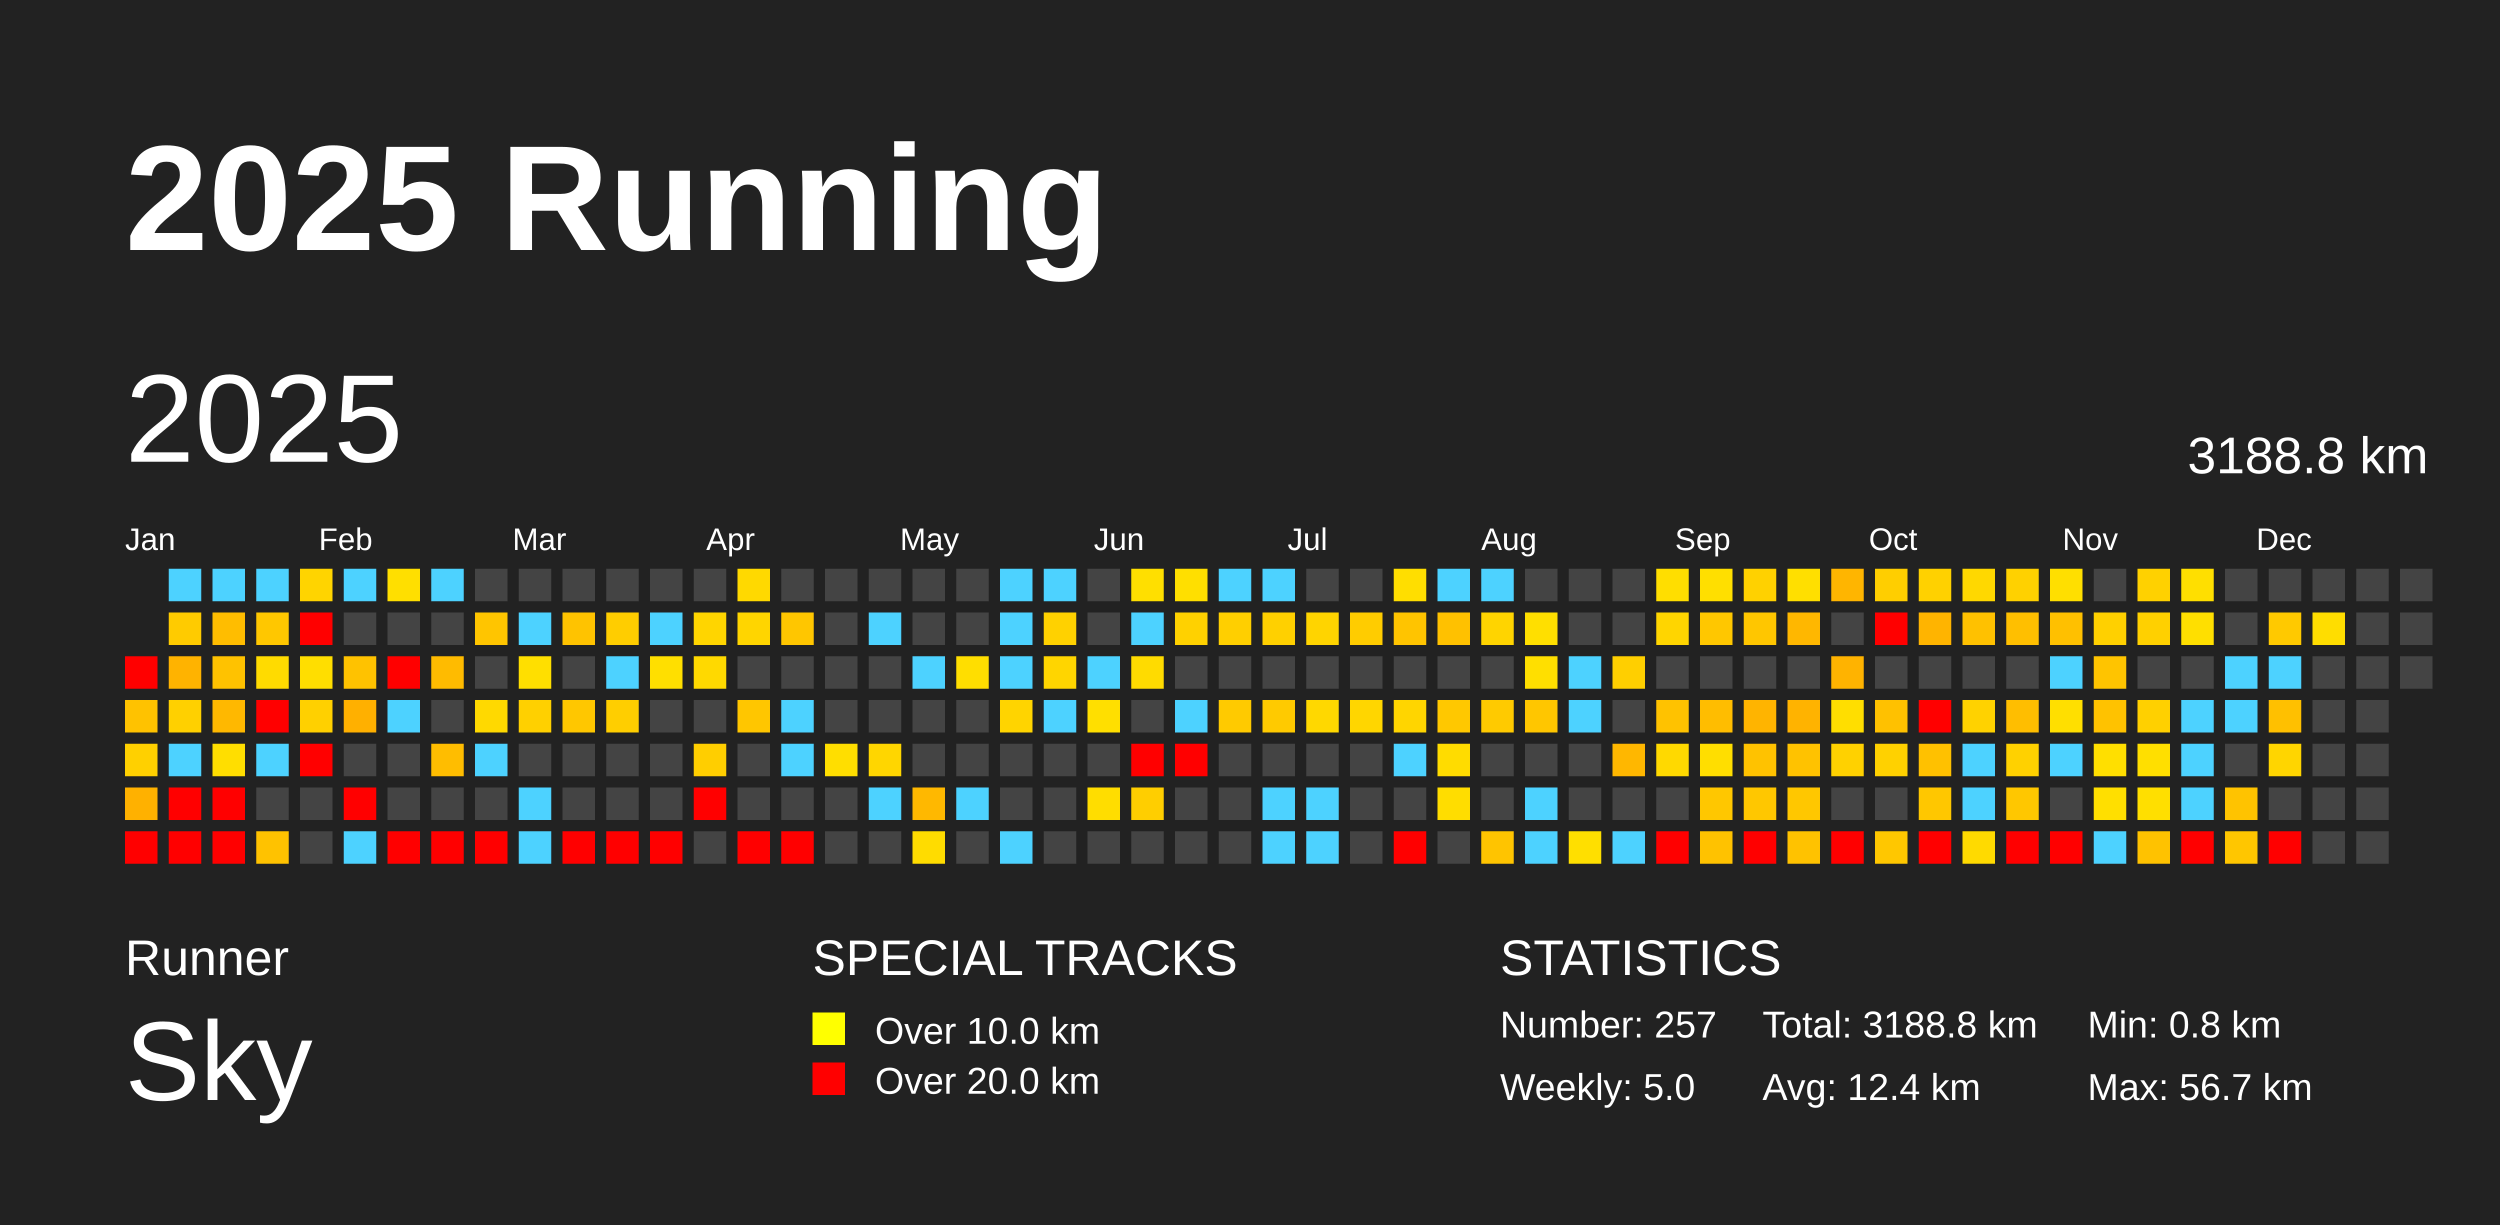
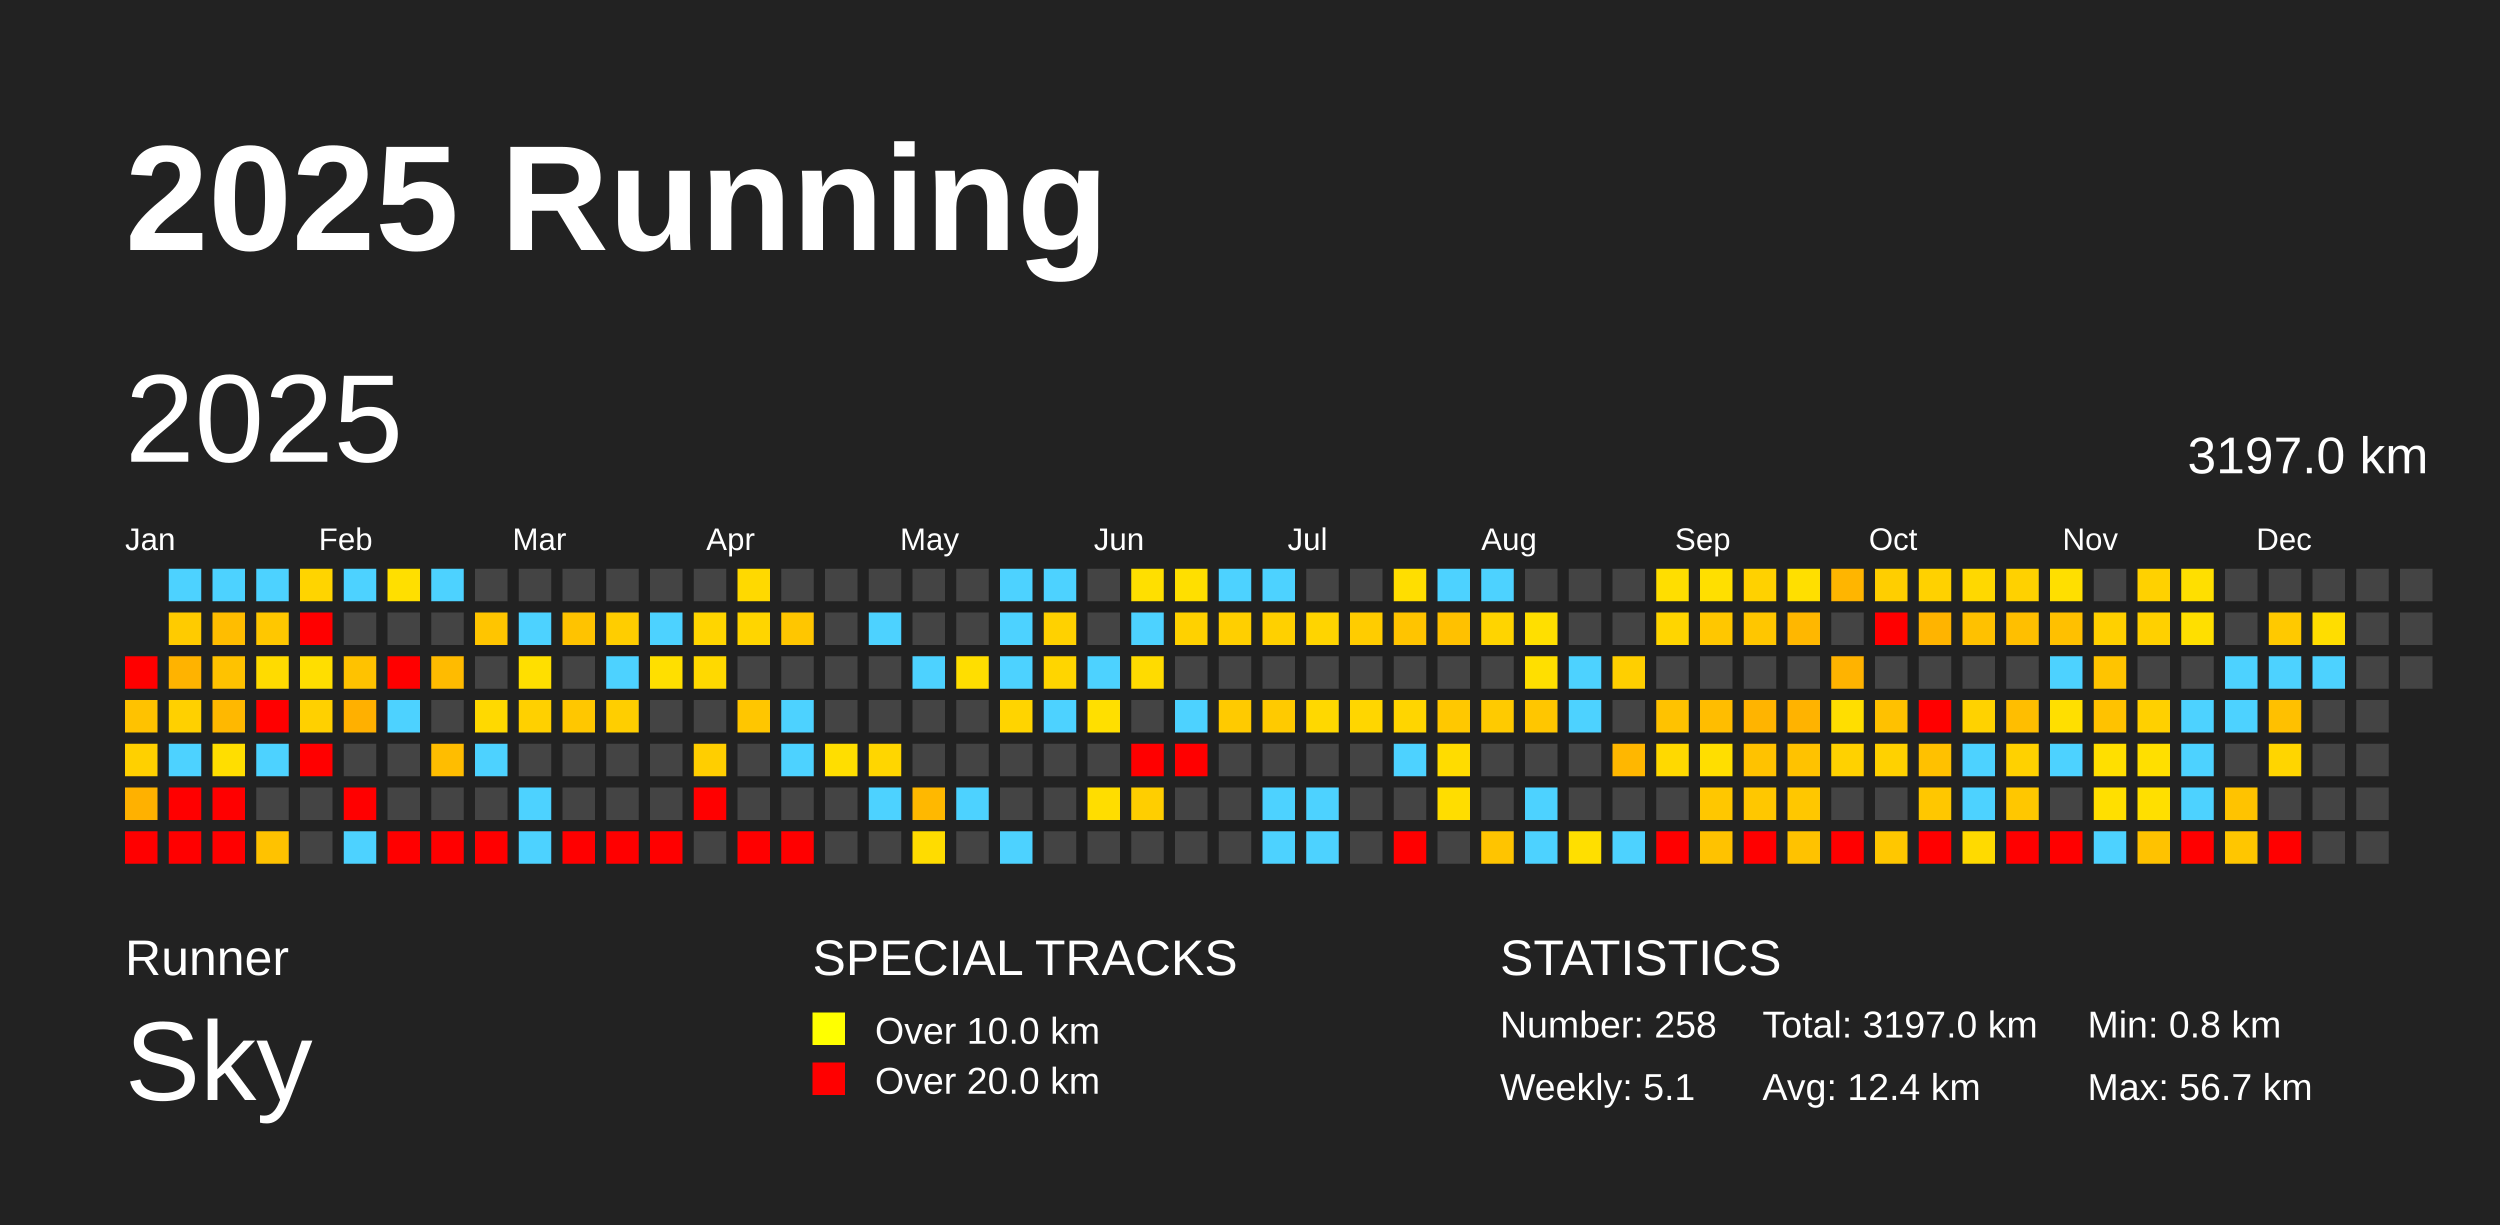
<svg xmlns="http://www.w3.org/2000/svg" baseProfile="full" height="98mm" version="1.1" viewBox="0,0,200,98" width="200mm">
  <defs />
  <rect fill="#222222" height="98" width="200" x="0" y="0" />
  <text fill="#FFFFFF" style="font-size:12px; font-family:Arial; font-weight:bold;" x="10" y="20">2025 Running</text>
  <text fill="#FFFFFF" style="font-size:4px; font-family:Arial" x="10" y="78">Runner</text>
  <text fill="#FFFFFF" style="font-size:9px; font-family:Arial" x="10" y="88">Sky</text>
  <text fill="#FFFFFF" style="font-size:4px; font-family:Arial" x="65" y="78">SPECIAL TRACKS</text>
  <rect fill="yellow" height="2.6" width="2.6" x="65" y="81" />
  <text fill="#FFFFFF" style="font-size:3px; font-family:Arial" x="70" y="83.5">Over 10.0 km</text>
  <rect fill="red" height="2.6" width="2.6" x="65" y="85" />
  <text fill="#FFFFFF" style="font-size:3px; font-family:Arial" x="70" y="87.5">Over 20.0 km</text>
  <text fill="#FFFFFF" style="font-size:4px; font-family:Arial" x="120" y="78">STATISTICS</text>
-   <text fill="#FFFFFF" style="font-size:3px; font-family:Arial" x="120" y="83">Number: 257</text>
-   <text fill="#FFFFFF" style="font-size:3px; font-family:Arial" x="120" y="88">Weekly: 5.0</text>
-   <text fill="#FFFFFF" style="font-size:3px; font-family:Arial" x="141" y="83">Total: 3188.8 km</text>
+   <text fill="#FFFFFF" style="font-size:3px; font-family:Arial" x="120" y="83">Number: 258</text>
+   <text fill="#FFFFFF" style="font-size:3px; font-family:Arial" x="120" y="88">Weekly: 5.1</text>
+   <text fill="#FFFFFF" style="font-size:3px; font-family:Arial" x="141" y="83">Total: 3197.0 km</text>
  <text fill="#FFFFFF" style="font-size:3px; font-family:Arial" x="141" y="88">Avg: 12.4 km</text>
  <text fill="#FFFFFF" style="font-size:3px; font-family:Arial" x="167" y="83">Min: 0.8 km</text>
  <text fill="#FFFFFF" style="font-size:3px; font-family:Arial" x="167" y="88">Max: 56.7 km</text>
  <text dominant-baseline="hanging" fill="#FFFFFF" style="font-size:10.0px; font-family:Arial;" x="10" y="30">2025</text>
-   <text dominant-baseline="hanging" fill="#FFFFFF" style="font-size:4.125px; font-family:Arial;" x="175" y="35">3188.8 km</text>
+   <text dominant-baseline="hanging" fill="#FFFFFF" style="font-size:4.125px; font-family:Arial;" x="175" y="35">3197.0 km</text>
  <text fill="#FFFFFF" style="font-size:2.5px; font-family:Arial" x="10.0" y="44">Jan</text>
  <text fill="#FFFFFF" style="font-size:2.5px; font-family:Arial" x="25.5" y="44">Feb</text>
  <text fill="#FFFFFF" style="font-size:2.5px; font-family:Arial" x="41.0" y="44">Mar</text>
  <text fill="#FFFFFF" style="font-size:2.5px; font-family:Arial" x="56.5" y="44">Apr</text>
  <text fill="#FFFFFF" style="font-size:2.5px; font-family:Arial" x="72.0" y="44">May</text>
  <text fill="#FFFFFF" style="font-size:2.5px; font-family:Arial" x="87.5" y="44">Jun</text>
  <text fill="#FFFFFF" style="font-size:2.5px; font-family:Arial" x="103.0" y="44">Jul</text>
  <text fill="#FFFFFF" style="font-size:2.5px; font-family:Arial" x="118.5" y="44">Aug</text>
  <text fill="#FFFFFF" style="font-size:2.5px; font-family:Arial" x="134.0" y="44">Sep</text>
  <text fill="#FFFFFF" style="font-size:2.5px; font-family:Arial" x="149.5" y="44">Oct</text>
  <text fill="#FFFFFF" style="font-size:2.5px; font-family:Arial" x="165.0" y="44">Nov</text>
  <text fill="#FFFFFF" style="font-size:2.5px; font-family:Arial" x="180.5" y="44">Dec</text>
  <rect fill="red" height="2.6" width="2.6" x="10.0" y="52.5" />
  <rect fill="#ffc200" height="2.6" width="2.6" x="10.0" y="56.0" />
  <rect fill="#ffd000" height="2.6" width="2.6" x="10.0" y="59.5" />
  <rect fill="#ffb100" height="2.6" width="2.6" x="10.0" y="63.0" />
  <rect fill="red" height="2.6" width="2.6" x="10.0" y="66.5" />
  <rect fill="#4dd2ff" height="2.6" width="2.6" x="13.5" y="45.5" />
  <rect fill="#ffcb00" height="2.6" width="2.6" x="13.5" y="49.0" />
  <rect fill="#ffb300" height="2.6" width="2.6" x="13.5" y="52.5" />
  <rect fill="#ffd000" height="2.6" width="2.6" x="13.5" y="56.0" />
  <rect fill="#4dd2ff" height="2.6" width="2.6" x="13.5" y="59.5" />
  <rect fill="red" height="2.6" width="2.6" x="13.5" y="63.0" />
  <rect fill="red" height="2.6" width="2.6" x="13.5" y="66.5" />
  <rect fill="#4dd2ff" height="2.6" width="2.6" x="17.0" y="45.5" />
  <rect fill="#ffbd00" height="2.6" width="2.6" x="17.0" y="49.0" />
  <rect fill="#ffc200" height="2.6" width="2.6" x="17.0" y="52.5" />
  <rect fill="#ffb800" height="2.6" width="2.6" x="17.0" y="56.0" />
  <rect fill="#ffde00" height="2.6" width="2.6" x="17.0" y="59.5" />
  <rect fill="red" height="2.6" width="2.6" x="17.0" y="63.0" />
  <rect fill="red" height="2.6" width="2.6" x="17.0" y="66.5" />
  <rect fill="#4dd2ff" height="2.6" width="2.6" x="20.5" y="45.5" />
  <rect fill="#ffc700" height="2.6" width="2.6" x="20.5" y="49.0" />
  <rect fill="#ffdb00" height="2.6" width="2.6" x="20.5" y="52.5" />
  <rect fill="red" height="2.6" width="2.6" x="20.5" y="56.0" />
  <rect fill="#4dd2ff" height="2.6" width="2.6" x="20.5" y="59.5" />
  <rect fill="#444444" height="2.6" width="2.6" x="20.5" y="63.0" />
  <rect fill="#ffc200" height="2.6" width="2.6" x="20.5" y="66.5" />
  <rect fill="#ffd400" height="2.6" width="2.6" x="24.0" y="45.5" />
  <rect fill="red" height="2.6" width="2.6" x="24.0" y="49.0" />
  <rect fill="#ffde00" height="2.6" width="2.6" x="24.0" y="52.5" />
  <rect fill="#ffd000" height="2.6" width="2.6" x="24.0" y="56.0" />
  <rect fill="red" height="2.6" width="2.6" x="24.0" y="59.5" />
  <rect fill="#444444" height="2.6" width="2.6" x="24.0" y="63.0" />
  <rect fill="#444444" height="2.6" width="2.6" x="24.0" y="66.5" />
  <rect fill="#4dd2ff" height="2.6" width="2.6" x="27.5" y="45.5" />
  <rect fill="#444444" height="2.6" width="2.6" x="27.5" y="49.0" />
  <rect fill="#ffc200" height="2.6" width="2.6" x="27.5" y="52.5" />
  <rect fill="#ffb000" height="2.6" width="2.6" x="27.5" y="56.0" />
  <rect fill="#444444" height="2.6" width="2.6" x="27.5" y="59.5" />
  <rect fill="red" height="2.6" width="2.6" x="27.5" y="63.0" />
  <rect fill="#4dd2ff" height="2.6" width="2.6" x="27.5" y="66.5" />
  <rect fill="#ffdf00" height="2.6" width="2.6" x="31.0" y="45.5" />
  <rect fill="#444444" height="2.6" width="2.6" x="31.0" y="49.0" />
  <rect fill="red" height="2.6" width="2.6" x="31.0" y="52.5" />
  <rect fill="#4dd2ff" height="2.6" width="2.6" x="31.0" y="56.0" />
  <rect fill="#444444" height="2.6" width="2.6" x="31.0" y="59.5" />
  <rect fill="#444444" height="2.6" width="2.6" x="31.0" y="63.0" />
  <rect fill="red" height="2.6" width="2.6" x="31.0" y="66.5" />
  <rect fill="#4dd2ff" height="2.6" width="2.6" x="34.5" y="45.5" />
  <rect fill="#444444" height="2.6" width="2.6" x="34.5" y="49.0" />
  <rect fill="#ffbb00" height="2.6" width="2.6" x="34.5" y="52.5" />
  <rect fill="#444444" height="2.6" width="2.6" x="34.5" y="56.0" />
  <rect fill="#ffbd00" height="2.6" width="2.6" x="34.5" y="59.5" />
  <rect fill="#444444" height="2.6" width="2.6" x="34.5" y="63.0" />
  <rect fill="red" height="2.6" width="2.6" x="34.5" y="66.5" />
  <rect fill="#444444" height="2.6" width="2.6" x="38.0" y="45.5" />
  <rect fill="#ffc500" height="2.6" width="2.6" x="38.0" y="49.0" />
  <rect fill="#444444" height="2.6" width="2.6" x="38.0" y="52.5" />
  <rect fill="#ffd900" height="2.6" width="2.6" x="38.0" y="56.0" />
  <rect fill="#4dd2ff" height="2.6" width="2.6" x="38.0" y="59.5" />
  <rect fill="#444444" height="2.6" width="2.6" x="38.0" y="63.0" />
  <rect fill="red" height="2.6" width="2.6" x="38.0" y="66.5" />
  <rect fill="#444444" height="2.6" width="2.6" x="41.5" y="45.5" />
  <rect fill="#4dd2ff" height="2.6" width="2.6" x="41.5" y="49.0" />
  <rect fill="#ffdf00" height="2.6" width="2.6" x="41.5" y="52.5" />
  <rect fill="#ffd000" height="2.6" width="2.6" x="41.5" y="56.0" />
  <rect fill="#444444" height="2.6" width="2.6" x="41.5" y="59.5" />
  <rect fill="#4dd2ff" height="2.6" width="2.6" x="41.5" y="63.0" />
  <rect fill="#4dd2ff" height="2.6" width="2.6" x="41.5" y="66.5" />
  <rect fill="#444444" height="2.6" width="2.6" x="45.0" y="45.5" />
  <rect fill="#ffc300" height="2.6" width="2.6" x="45.0" y="49.0" />
  <rect fill="#444444" height="2.6" width="2.6" x="45.0" y="52.5" />
  <rect fill="#ffc700" height="2.6" width="2.6" x="45.0" y="56.0" />
  <rect fill="#444444" height="2.6" width="2.6" x="45.0" y="59.5" />
  <rect fill="#444444" height="2.6" width="2.6" x="45.0" y="63.0" />
  <rect fill="red" height="2.6" width="2.6" x="45.0" y="66.5" />
  <rect fill="#444444" height="2.6" width="2.6" x="48.5" y="45.5" />
  <rect fill="#ffcd00" height="2.6" width="2.6" x="48.5" y="49.0" />
  <rect fill="#4dd2ff" height="2.6" width="2.6" x="48.5" y="52.5" />
  <rect fill="#ffce00" height="2.6" width="2.6" x="48.5" y="56.0" />
  <rect fill="#444444" height="2.6" width="2.6" x="48.5" y="59.5" />
  <rect fill="#444444" height="2.6" width="2.6" x="48.5" y="63.0" />
  <rect fill="red" height="2.6" width="2.6" x="48.5" y="66.5" />
  <rect fill="#444444" height="2.6" width="2.6" x="52.0" y="45.5" />
  <rect fill="#4dd2ff" height="2.6" width="2.6" x="52.0" y="49.0" />
  <rect fill="#ffdf00" height="2.6" width="2.6" x="52.0" y="52.5" />
  <rect fill="#444444" height="2.6" width="2.6" x="52.0" y="56.0" />
  <rect fill="#444444" height="2.6" width="2.6" x="52.0" y="59.5" />
  <rect fill="#444444" height="2.6" width="2.6" x="52.0" y="63.0" />
  <rect fill="red" height="2.6" width="2.6" x="52.0" y="66.5" />
  <rect fill="#444444" height="2.6" width="2.6" x="55.5" y="45.5" />
  <rect fill="#ffd500" height="2.6" width="2.6" x="55.5" y="49.0" />
  <rect fill="#ffd900" height="2.6" width="2.6" x="55.5" y="52.5" />
  <rect fill="#444444" height="2.6" width="2.6" x="55.5" y="56.0" />
  <rect fill="#ffce00" height="2.6" width="2.6" x="55.5" y="59.5" />
  <rect fill="red" height="2.6" width="2.6" x="55.5" y="63.0" />
  <rect fill="#444444" height="2.6" width="2.6" x="55.5" y="66.5" />
  <rect fill="#ffd900" height="2.6" width="2.6" x="59.0" y="45.5" />
  <rect fill="#ffd500" height="2.6" width="2.6" x="59.0" y="49.0" />
  <rect fill="#444444" height="2.6" width="2.6" x="59.0" y="52.5" />
  <rect fill="#ffc600" height="2.6" width="2.6" x="59.0" y="56.0" />
  <rect fill="#444444" height="2.6" width="2.6" x="59.0" y="59.5" />
  <rect fill="#444444" height="2.6" width="2.6" x="59.0" y="63.0" />
  <rect fill="red" height="2.6" width="2.6" x="59.0" y="66.5" />
  <rect fill="#444444" height="2.6" width="2.6" x="62.5" y="45.5" />
  <rect fill="#ffc600" height="2.6" width="2.6" x="62.5" y="49.0" />
  <rect fill="#444444" height="2.6" width="2.6" x="62.5" y="52.5" />
  <rect fill="#4dd2ff" height="2.6" width="2.6" x="62.5" y="56.0" />
  <rect fill="#4dd2ff" height="2.6" width="2.6" x="62.5" y="59.5" />
  <rect fill="#444444" height="2.6" width="2.6" x="62.5" y="63.0" />
  <rect fill="red" height="2.6" width="2.6" x="62.5" y="66.5" />
  <rect fill="#444444" height="2.6" width="2.6" x="66.0" y="45.5" />
  <rect fill="#444444" height="2.6" width="2.6" x="66.0" y="49.0" />
  <rect fill="#444444" height="2.6" width="2.6" x="66.0" y="52.5" />
  <rect fill="#444444" height="2.6" width="2.6" x="66.0" y="56.0" />
  <rect fill="#ffde00" height="2.6" width="2.6" x="66.0" y="59.5" />
  <rect fill="#444444" height="2.6" width="2.6" x="66.0" y="63.0" />
  <rect fill="#444444" height="2.6" width="2.6" x="66.0" y="66.5" />
  <rect fill="#444444" height="2.6" width="2.6" x="69.5" y="45.5" />
  <rect fill="#4dd2ff" height="2.6" width="2.6" x="69.5" y="49.0" />
  <rect fill="#444444" height="2.6" width="2.6" x="69.5" y="52.5" />
  <rect fill="#444444" height="2.6" width="2.6" x="69.5" y="56.0" />
  <rect fill="#ffd600" height="2.6" width="2.6" x="69.5" y="59.5" />
  <rect fill="#4dd2ff" height="2.6" width="2.6" x="69.5" y="63.0" />
  <rect fill="#444444" height="2.6" width="2.6" x="69.5" y="66.5" />
  <rect fill="#444444" height="2.6" width="2.6" x="73.0" y="45.5" />
  <rect fill="#444444" height="2.6" width="2.6" x="73.0" y="49.0" />
  <rect fill="#4dd2ff" height="2.6" width="2.6" x="73.0" y="52.5" />
  <rect fill="#444444" height="2.6" width="2.6" x="73.0" y="56.0" />
  <rect fill="#444444" height="2.6" width="2.6" x="73.0" y="59.5" />
  <rect fill="#ffb800" height="2.6" width="2.6" x="73.0" y="63.0" />
  <rect fill="#ffdc00" height="2.6" width="2.6" x="73.0" y="66.5" />
  <rect fill="#444444" height="2.6" width="2.6" x="76.5" y="45.5" />
  <rect fill="#444444" height="2.6" width="2.6" x="76.5" y="49.0" />
  <rect fill="#ffde00" height="2.6" width="2.6" x="76.5" y="52.5" />
  <rect fill="#444444" height="2.6" width="2.6" x="76.5" y="56.0" />
  <rect fill="#444444" height="2.6" width="2.6" x="76.5" y="59.5" />
  <rect fill="#4dd2ff" height="2.6" width="2.6" x="76.5" y="63.0" />
  <rect fill="#444444" height="2.6" width="2.6" x="76.5" y="66.5" />
  <rect fill="#4dd2ff" height="2.6" width="2.6" x="80.0" y="45.5" />
  <rect fill="#4dd2ff" height="2.6" width="2.6" x="80.0" y="49.0" />
  <rect fill="#4dd2ff" height="2.6" width="2.6" x="80.0" y="52.5" />
  <rect fill="#ffd400" height="2.6" width="2.6" x="80.0" y="56.0" />
  <rect fill="#444444" height="2.6" width="2.6" x="80.0" y="59.5" />
  <rect fill="#444444" height="2.6" width="2.6" x="80.0" y="63.0" />
  <rect fill="#4dd2ff" height="2.6" width="2.6" x="80.0" y="66.5" />
  <rect fill="#4dd2ff" height="2.6" width="2.6" x="83.5" y="45.5" />
  <rect fill="#ffd100" height="2.6" width="2.6" x="83.5" y="49.0" />
  <rect fill="#ffd500" height="2.6" width="2.6" x="83.5" y="52.5" />
  <rect fill="#4dd2ff" height="2.6" width="2.6" x="83.5" y="56.0" />
  <rect fill="#444444" height="2.6" width="2.6" x="83.5" y="59.5" />
  <rect fill="#444444" height="2.6" width="2.6" x="83.5" y="63.0" />
  <rect fill="#444444" height="2.6" width="2.6" x="83.5" y="66.5" />
  <rect fill="#444444" height="2.6" width="2.6" x="87.0" y="45.5" />
  <rect fill="#444444" height="2.6" width="2.6" x="87.0" y="49.0" />
  <rect fill="#4dd2ff" height="2.6" width="2.6" x="87.0" y="52.5" />
  <rect fill="#ffdf00" height="2.6" width="2.6" x="87.0" y="56.0" />
  <rect fill="#444444" height="2.6" width="2.6" x="87.0" y="59.5" />
  <rect fill="#ffdd00" height="2.6" width="2.6" x="87.0" y="63.0" />
  <rect fill="#444444" height="2.6" width="2.6" x="87.0" y="66.5" />
  <rect fill="#ffdf00" height="2.6" width="2.6" x="90.5" y="45.5" />
  <rect fill="#4dd2ff" height="2.6" width="2.6" x="90.5" y="49.0" />
  <rect fill="#ffdb00" height="2.6" width="2.6" x="90.5" y="52.5" />
  <rect fill="#444444" height="2.6" width="2.6" x="90.5" y="56.0" />
  <rect fill="red" height="2.6" width="2.6" x="90.5" y="59.5" />
  <rect fill="#ffce00" height="2.6" width="2.6" x="90.5" y="63.0" />
  <rect fill="#444444" height="2.6" width="2.6" x="90.5" y="66.5" />
  <rect fill="#ffdf00" height="2.6" width="2.6" x="94.0" y="45.5" />
  <rect fill="#ffd100" height="2.6" width="2.6" x="94.0" y="49.0" />
  <rect fill="#444444" height="2.6" width="2.6" x="94.0" y="52.5" />
  <rect fill="#4dd2ff" height="2.6" width="2.6" x="94.0" y="56.0" />
  <rect fill="red" height="2.6" width="2.6" x="94.0" y="59.5" />
  <rect fill="#444444" height="2.6" width="2.6" x="94.0" y="63.0" />
  <rect fill="#444444" height="2.6" width="2.6" x="94.0" y="66.5" />
  <rect fill="#4dd2ff" height="2.6" width="2.6" x="97.5" y="45.5" />
  <rect fill="#ffcf00" height="2.6" width="2.6" x="97.5" y="49.0" />
  <rect fill="#444444" height="2.6" width="2.6" x="97.5" y="52.5" />
  <rect fill="#ffca00" height="2.6" width="2.6" x="97.5" y="56.0" />
  <rect fill="#444444" height="2.6" width="2.6" x="97.5" y="59.5" />
  <rect fill="#444444" height="2.6" width="2.6" x="97.5" y="63.0" />
  <rect fill="#444444" height="2.6" width="2.6" x="97.5" y="66.5" />
  <rect fill="#4dd2ff" height="2.6" width="2.6" x="101.0" y="45.5" />
  <rect fill="#ffd000" height="2.6" width="2.6" x="101.0" y="49.0" />
  <rect fill="#444444" height="2.6" width="2.6" x="101.0" y="52.5" />
  <rect fill="#ffca00" height="2.6" width="2.6" x="101.0" y="56.0" />
  <rect fill="#444444" height="2.6" width="2.6" x="101.0" y="59.5" />
  <rect fill="#4dd2ff" height="2.6" width="2.6" x="101.0" y="63.0" />
  <rect fill="#4dd2ff" height="2.6" width="2.6" x="101.0" y="66.5" />
  <rect fill="#444444" height="2.6" width="2.6" x="104.5" y="45.5" />
  <rect fill="#ffd400" height="2.6" width="2.6" x="104.5" y="49.0" />
  <rect fill="#444444" height="2.6" width="2.6" x="104.5" y="52.5" />
  <rect fill="#ffd800" height="2.6" width="2.6" x="104.5" y="56.0" />
  <rect fill="#444444" height="2.6" width="2.6" x="104.5" y="59.5" />
  <rect fill="#4dd2ff" height="2.6" width="2.6" x="104.5" y="63.0" />
  <rect fill="#4dd2ff" height="2.6" width="2.6" x="104.5" y="66.5" />
  <rect fill="#444444" height="2.6" width="2.6" x="108.0" y="45.5" />
  <rect fill="#ffcc00" height="2.6" width="2.6" x="108.0" y="49.0" />
  <rect fill="#444444" height="2.6" width="2.6" x="108.0" y="52.5" />
  <rect fill="#ffd600" height="2.6" width="2.6" x="108.0" y="56.0" />
  <rect fill="#444444" height="2.6" width="2.6" x="108.0" y="59.5" />
  <rect fill="#444444" height="2.6" width="2.6" x="108.0" y="63.0" />
  <rect fill="#444444" height="2.6" width="2.6" x="108.0" y="66.5" />
  <rect fill="#ffde00" height="2.6" width="2.6" x="111.5" y="45.5" />
  <rect fill="#ffc400" height="2.6" width="2.6" x="111.5" y="49.0" />
  <rect fill="#444444" height="2.6" width="2.6" x="111.5" y="52.5" />
  <rect fill="#ffd500" height="2.6" width="2.6" x="111.5" y="56.0" />
  <rect fill="#4dd2ff" height="2.6" width="2.6" x="111.5" y="59.5" />
  <rect fill="#444444" height="2.6" width="2.6" x="111.5" y="63.0" />
  <rect fill="red" height="2.6" width="2.6" x="111.5" y="66.5" />
  <rect fill="#4dd2ff" height="2.6" width="2.6" x="115.0" y="45.5" />
  <rect fill="#ffc100" height="2.6" width="2.6" x="115.0" y="49.0" />
  <rect fill="#444444" height="2.6" width="2.6" x="115.0" y="52.5" />
  <rect fill="#ffc800" height="2.6" width="2.6" x="115.0" y="56.0" />
  <rect fill="#ffdc00" height="2.6" width="2.6" x="115.0" y="59.5" />
  <rect fill="#ffdd00" height="2.6" width="2.6" x="115.0" y="63.0" />
  <rect fill="#444444" height="2.6" width="2.6" x="115.0" y="66.5" />
  <rect fill="#4dd2ff" height="2.6" width="2.6" x="118.5" y="45.5" />
  <rect fill="#ffd400" height="2.6" width="2.6" x="118.5" y="49.0" />
  <rect fill="#444444" height="2.6" width="2.6" x="118.5" y="52.5" />
  <rect fill="#ffca00" height="2.6" width="2.6" x="118.5" y="56.0" />
  <rect fill="#444444" height="2.6" width="2.6" x="118.5" y="59.5" />
  <rect fill="#444444" height="2.6" width="2.6" x="118.5" y="63.0" />
  <rect fill="#ffc400" height="2.6" width="2.6" x="118.5" y="66.5" />
  <rect fill="#444444" height="2.6" width="2.6" x="122.0" y="45.5" />
  <rect fill="#ffdf00" height="2.6" width="2.6" x="122.0" y="49.0" />
  <rect fill="#ffdf00" height="2.6" width="2.6" x="122.0" y="52.5" />
  <rect fill="#ffc600" height="2.6" width="2.6" x="122.0" y="56.0" />
  <rect fill="#444444" height="2.6" width="2.6" x="122.0" y="59.5" />
  <rect fill="#4dd2ff" height="2.6" width="2.6" x="122.0" y="63.0" />
  <rect fill="#4dd2ff" height="2.6" width="2.6" x="122.0" y="66.5" />
  <rect fill="#444444" height="2.6" width="2.6" x="125.5" y="45.5" />
  <rect fill="#444444" height="2.6" width="2.6" x="125.5" y="49.0" />
  <rect fill="#4dd2ff" height="2.6" width="2.6" x="125.5" y="52.5" />
  <rect fill="#4dd2ff" height="2.6" width="2.6" x="125.5" y="56.0" />
  <rect fill="#444444" height="2.6" width="2.6" x="125.5" y="59.5" />
  <rect fill="#444444" height="2.6" width="2.6" x="125.5" y="63.0" />
  <rect fill="#ffdf00" height="2.6" width="2.6" x="125.5" y="66.5" />
  <rect fill="#444444" height="2.6" width="2.6" x="129.0" y="45.5" />
  <rect fill="#444444" height="2.6" width="2.6" x="129.0" y="49.0" />
  <rect fill="#ffcf00" height="2.6" width="2.6" x="129.0" y="52.5" />
  <rect fill="#444444" height="2.6" width="2.6" x="129.0" y="56.0" />
  <rect fill="#ffb700" height="2.6" width="2.6" x="129.0" y="59.5" />
  <rect fill="#444444" height="2.6" width="2.6" x="129.0" y="63.0" />
  <rect fill="#4dd2ff" height="2.6" width="2.6" x="129.0" y="66.5" />
  <rect fill="#ffde00" height="2.6" width="2.6" x="132.5" y="45.5" />
  <rect fill="#ffd500" height="2.6" width="2.6" x="132.5" y="49.0" />
  <rect fill="#444444" height="2.6" width="2.6" x="132.5" y="52.5" />
  <rect fill="#ffc200" height="2.6" width="2.6" x="132.5" y="56.0" />
  <rect fill="#ffd900" height="2.6" width="2.6" x="132.5" y="59.5" />
  <rect fill="#444444" height="2.6" width="2.6" x="132.5" y="63.0" />
  <rect fill="red" height="2.6" width="2.6" x="132.5" y="66.5" />
  <rect fill="#ffdf00" height="2.6" width="2.6" x="136.0" y="45.5" />
  <rect fill="#ffc700" height="2.6" width="2.6" x="136.0" y="49.0" />
  <rect fill="#444444" height="2.6" width="2.6" x="136.0" y="52.5" />
  <rect fill="#ffbd00" height="2.6" width="2.6" x="136.0" y="56.0" />
  <rect fill="#ffde00" height="2.6" width="2.6" x="136.0" y="59.5" />
  <rect fill="#ffc700" height="2.6" width="2.6" x="136.0" y="63.0" />
  <rect fill="#ffc200" height="2.6" width="2.6" x="136.0" y="66.5" />
  <rect fill="#ffd100" height="2.6" width="2.6" x="139.5" y="45.5" />
  <rect fill="#ffc600" height="2.6" width="2.6" x="139.5" y="49.0" />
  <rect fill="#444444" height="2.6" width="2.6" x="139.5" y="52.5" />
  <rect fill="#ffb400" height="2.6" width="2.6" x="139.5" y="56.0" />
  <rect fill="#ffc200" height="2.6" width="2.6" x="139.5" y="59.5" />
  <rect fill="#ffc700" height="2.6" width="2.6" x="139.5" y="63.0" />
  <rect fill="red" height="2.6" width="2.6" x="139.5" y="66.5" />
  <rect fill="#ffdf00" height="2.6" width="2.6" x="143.0" y="45.5" />
  <rect fill="#ffb700" height="2.6" width="2.6" x="143.0" y="49.0" />
  <rect fill="#444444" height="2.6" width="2.6" x="143.0" y="52.5" />
  <rect fill="#ffb300" height="2.6" width="2.6" x="143.0" y="56.0" />
  <rect fill="#ffc200" height="2.6" width="2.6" x="143.0" y="59.5" />
  <rect fill="#ffc700" height="2.6" width="2.6" x="143.0" y="63.0" />
  <rect fill="#ffc200" height="2.6" width="2.6" x="143.0" y="66.5" />
  <rect fill="#ffb500" height="2.6" width="2.6" x="146.5" y="45.5" />
  <rect fill="#444444" height="2.6" width="2.6" x="146.5" y="49.0" />
  <rect fill="#ffb300" height="2.6" width="2.6" x="146.5" y="52.5" />
  <rect fill="#ffde00" height="2.6" width="2.6" x="146.5" y="56.0" />
  <rect fill="#ffd100" height="2.6" width="2.6" x="146.5" y="59.5" />
  <rect fill="#444444" height="2.6" width="2.6" x="146.5" y="63.0" />
  <rect fill="red" height="2.6" width="2.6" x="146.5" y="66.5" />
  <rect fill="#ffce00" height="2.6" width="2.6" x="150.0" y="45.5" />
  <rect fill="red" height="2.6" width="2.6" x="150.0" y="49.0" />
  <rect fill="#444444" height="2.6" width="2.6" x="150.0" y="52.5" />
  <rect fill="#ffc100" height="2.6" width="2.6" x="150.0" y="56.0" />
  <rect fill="#ffd100" height="2.6" width="2.6" x="150.0" y="59.5" />
  <rect fill="#444444" height="2.6" width="2.6" x="150.0" y="63.0" />
  <rect fill="#ffc700" height="2.6" width="2.6" x="150.0" y="66.5" />
  <rect fill="#ffd100" height="2.6" width="2.6" x="153.5" y="45.5" />
  <rect fill="#ffb400" height="2.6" width="2.6" x="153.5" y="49.0" />
  <rect fill="#444444" height="2.6" width="2.6" x="153.5" y="52.5" />
  <rect fill="red" height="2.6" width="2.6" x="153.5" y="56.0" />
  <rect fill="#ffc100" height="2.6" width="2.6" x="153.5" y="59.5" />
  <rect fill="#ffc700" height="2.6" width="2.6" x="153.5" y="63.0" />
  <rect fill="red" height="2.6" width="2.6" x="153.5" y="66.5" />
  <rect fill="#ffd800" height="2.6" width="2.6" x="157.0" y="45.5" />
  <rect fill="#ffc100" height="2.6" width="2.6" x="157.0" y="49.0" />
  <rect fill="#444444" height="2.6" width="2.6" x="157.0" y="52.5" />
  <rect fill="#ffd200" height="2.6" width="2.6" x="157.0" y="56.0" />
  <rect fill="#4dd2ff" height="2.6" width="2.6" x="157.0" y="59.5" />
  <rect fill="#4dd2ff" height="2.6" width="2.6" x="157.0" y="63.0" />
  <rect fill="#ffda00" height="2.6" width="2.6" x="157.0" y="66.5" />
  <rect fill="#ffd100" height="2.6" width="2.6" x="160.5" y="45.5" />
  <rect fill="#ffbf00" height="2.6" width="2.6" x="160.5" y="49.0" />
  <rect fill="#444444" height="2.6" width="2.6" x="160.5" y="52.5" />
  <rect fill="#ffbe00" height="2.6" width="2.6" x="160.5" y="56.0" />
  <rect fill="#ffd100" height="2.6" width="2.6" x="160.5" y="59.5" />
  <rect fill="#ffc700" height="2.6" width="2.6" x="160.5" y="63.0" />
  <rect fill="red" height="2.6" width="2.6" x="160.5" y="66.5" />
  <rect fill="#ffdf00" height="2.6" width="2.6" x="164.0" y="45.5" />
  <rect fill="#ffc000" height="2.6" width="2.6" x="164.0" y="49.0" />
  <rect fill="#4dd2ff" height="2.6" width="2.6" x="164.0" y="52.5" />
  <rect fill="#ffdf00" height="2.6" width="2.6" x="164.0" y="56.0" />
  <rect fill="#4dd2ff" height="2.6" width="2.6" x="164.0" y="59.5" />
  <rect fill="#444444" height="2.6" width="2.6" x="164.0" y="63.0" />
  <rect fill="red" height="2.6" width="2.6" x="164.0" y="66.5" />
  <rect fill="#444444" height="2.6" width="2.6" x="167.5" y="45.5" />
  <rect fill="#ffd000" height="2.6" width="2.6" x="167.5" y="49.0" />
  <rect fill="#ffc400" height="2.6" width="2.6" x="167.5" y="52.5" />
  <rect fill="#ffc200" height="2.6" width="2.6" x="167.5" y="56.0" />
  <rect fill="#ffdf00" height="2.6" width="2.6" x="167.5" y="59.5" />
  <rect fill="#ffdf00" height="2.6" width="2.6" x="167.5" y="63.0" />
  <rect fill="#4dd2ff" height="2.6" width="2.6" x="167.5" y="66.5" />
  <rect fill="#ffd100" height="2.6" width="2.6" x="171.0" y="45.5" />
  <rect fill="#ffd000" height="2.6" width="2.6" x="171.0" y="49.0" />
  <rect fill="#444444" height="2.6" width="2.6" x="171.0" y="52.5" />
  <rect fill="#ffd000" height="2.6" width="2.6" x="171.0" y="56.0" />
  <rect fill="#ffdf00" height="2.6" width="2.6" x="171.0" y="59.5" />
  <rect fill="#ffdf00" height="2.6" width="2.6" x="171.0" y="63.0" />
  <rect fill="#ffc200" height="2.6" width="2.6" x="171.0" y="66.5" />
  <rect fill="#ffdf00" height="2.6" width="2.6" x="174.5" y="45.5" />
  <rect fill="#ffdf00" height="2.6" width="2.6" x="174.5" y="49.0" />
  <rect fill="#444444" height="2.6" width="2.6" x="174.5" y="52.5" />
  <rect fill="#4dd2ff" height="2.6" width="2.6" x="174.5" y="56.0" />
  <rect fill="#4dd2ff" height="2.6" width="2.6" x="174.5" y="59.5" />
  <rect fill="#4dd2ff" height="2.6" width="2.6" x="174.5" y="63.0" />
  <rect fill="red" height="2.6" width="2.6" x="174.5" y="66.5" />
  <rect fill="#444444" height="2.6" width="2.6" x="178.0" y="45.5" />
  <rect fill="#444444" height="2.6" width="2.6" x="178.0" y="49.0" />
  <rect fill="#4dd2ff" height="2.6" width="2.6" x="178.0" y="52.5" />
  <rect fill="#4dd2ff" height="2.6" width="2.6" x="178.0" y="56.0" />
  <rect fill="#444444" height="2.6" width="2.6" x="178.0" y="59.5" />
  <rect fill="#ffc300" height="2.6" width="2.6" x="178.0" y="63.0" />
  <rect fill="#ffc600" height="2.6" width="2.6" x="178.0" y="66.5" />
  <rect fill="#444444" height="2.6" width="2.6" x="181.5" y="45.5" />
  <rect fill="#ffc900" height="2.6" width="2.6" x="181.5" y="49.0" />
  <rect fill="#4dd2ff" height="2.6" width="2.6" x="181.5" y="52.5" />
  <rect fill="#ffc000" height="2.6" width="2.6" x="181.5" y="56.0" />
  <rect fill="#ffd500" height="2.6" width="2.6" x="181.5" y="59.5" />
  <rect fill="#444444" height="2.6" width="2.6" x="181.5" y="63.0" />
  <rect fill="red" height="2.6" width="2.6" x="181.5" y="66.5" />
  <rect fill="#444444" height="2.6" width="2.6" x="185.0" y="45.5" />
  <rect fill="#ffdd00" height="2.6" width="2.6" x="185.0" y="49.0" />
-   <rect fill="#444444" height="2.6" width="2.6" x="185.0" y="52.5" />
+   <rect fill="#4dd2ff" height="2.6" width="2.6" x="185.0" y="52.5" />
  <rect fill="#444444" height="2.6" width="2.6" x="185.0" y="56.0" />
  <rect fill="#444444" height="2.6" width="2.6" x="185.0" y="59.5" />
  <rect fill="#444444" height="2.6" width="2.6" x="185.0" y="63.0" />
  <rect fill="#444444" height="2.6" width="2.6" x="185.0" y="66.5" />
  <rect fill="#444444" height="2.6" width="2.6" x="188.5" y="45.5" />
  <rect fill="#444444" height="2.6" width="2.6" x="188.5" y="49.0" />
  <rect fill="#444444" height="2.6" width="2.6" x="188.5" y="52.5" />
  <rect fill="#444444" height="2.6" width="2.6" x="188.5" y="56.0" />
  <rect fill="#444444" height="2.6" width="2.6" x="188.5" y="59.5" />
  <rect fill="#444444" height="2.6" width="2.6" x="188.5" y="63.0" />
  <rect fill="#444444" height="2.6" width="2.6" x="188.5" y="66.5" />
  <rect fill="#444444" height="2.6" width="2.6" x="192.0" y="45.5" />
  <rect fill="#444444" height="2.6" width="2.6" x="192.0" y="49.0" />
  <rect fill="#444444" height="2.6" width="2.6" x="192.0" y="52.5" />
</svg>
